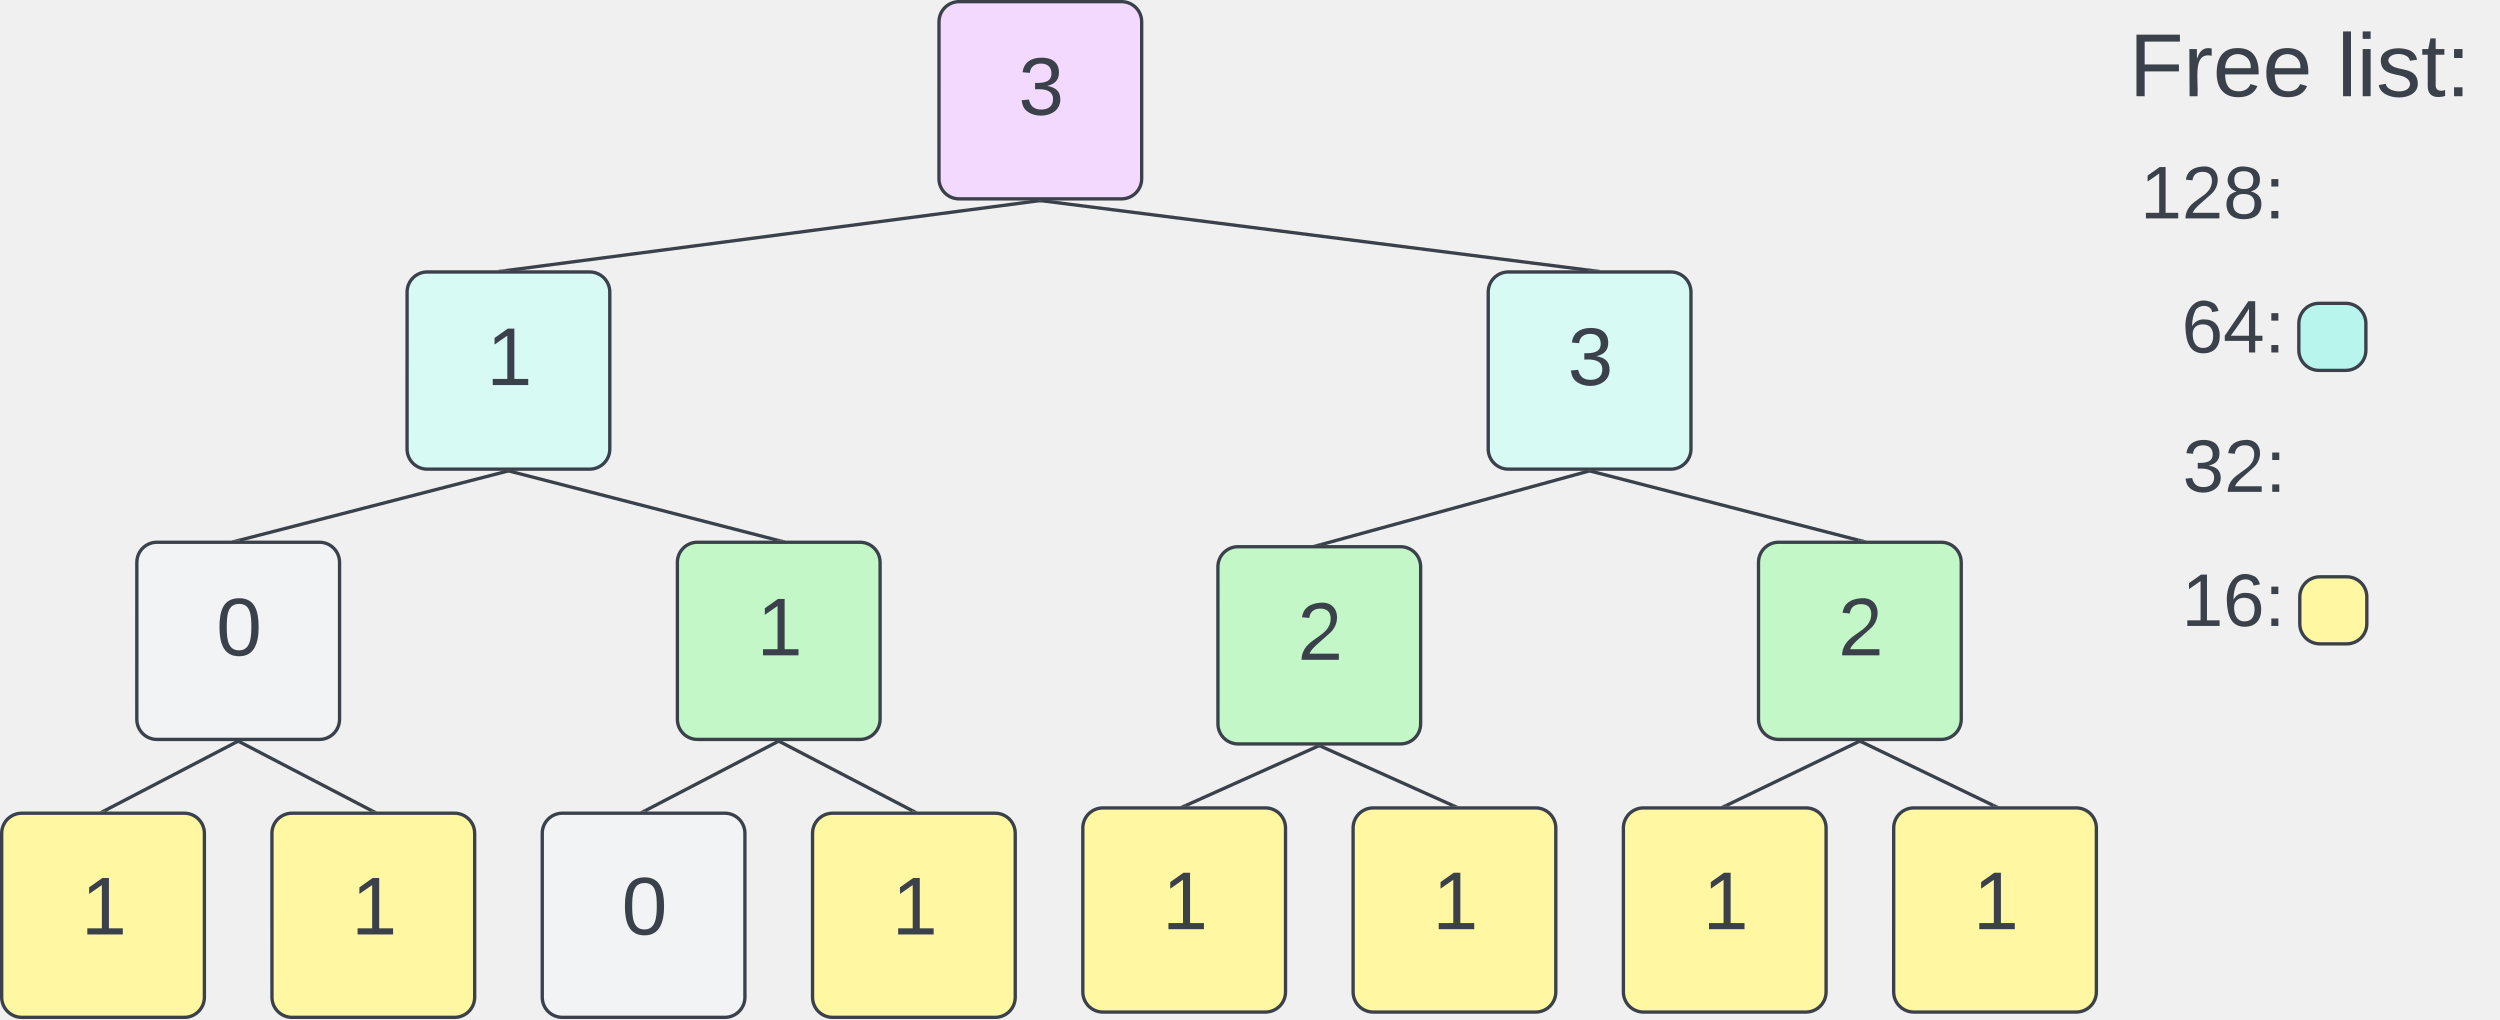
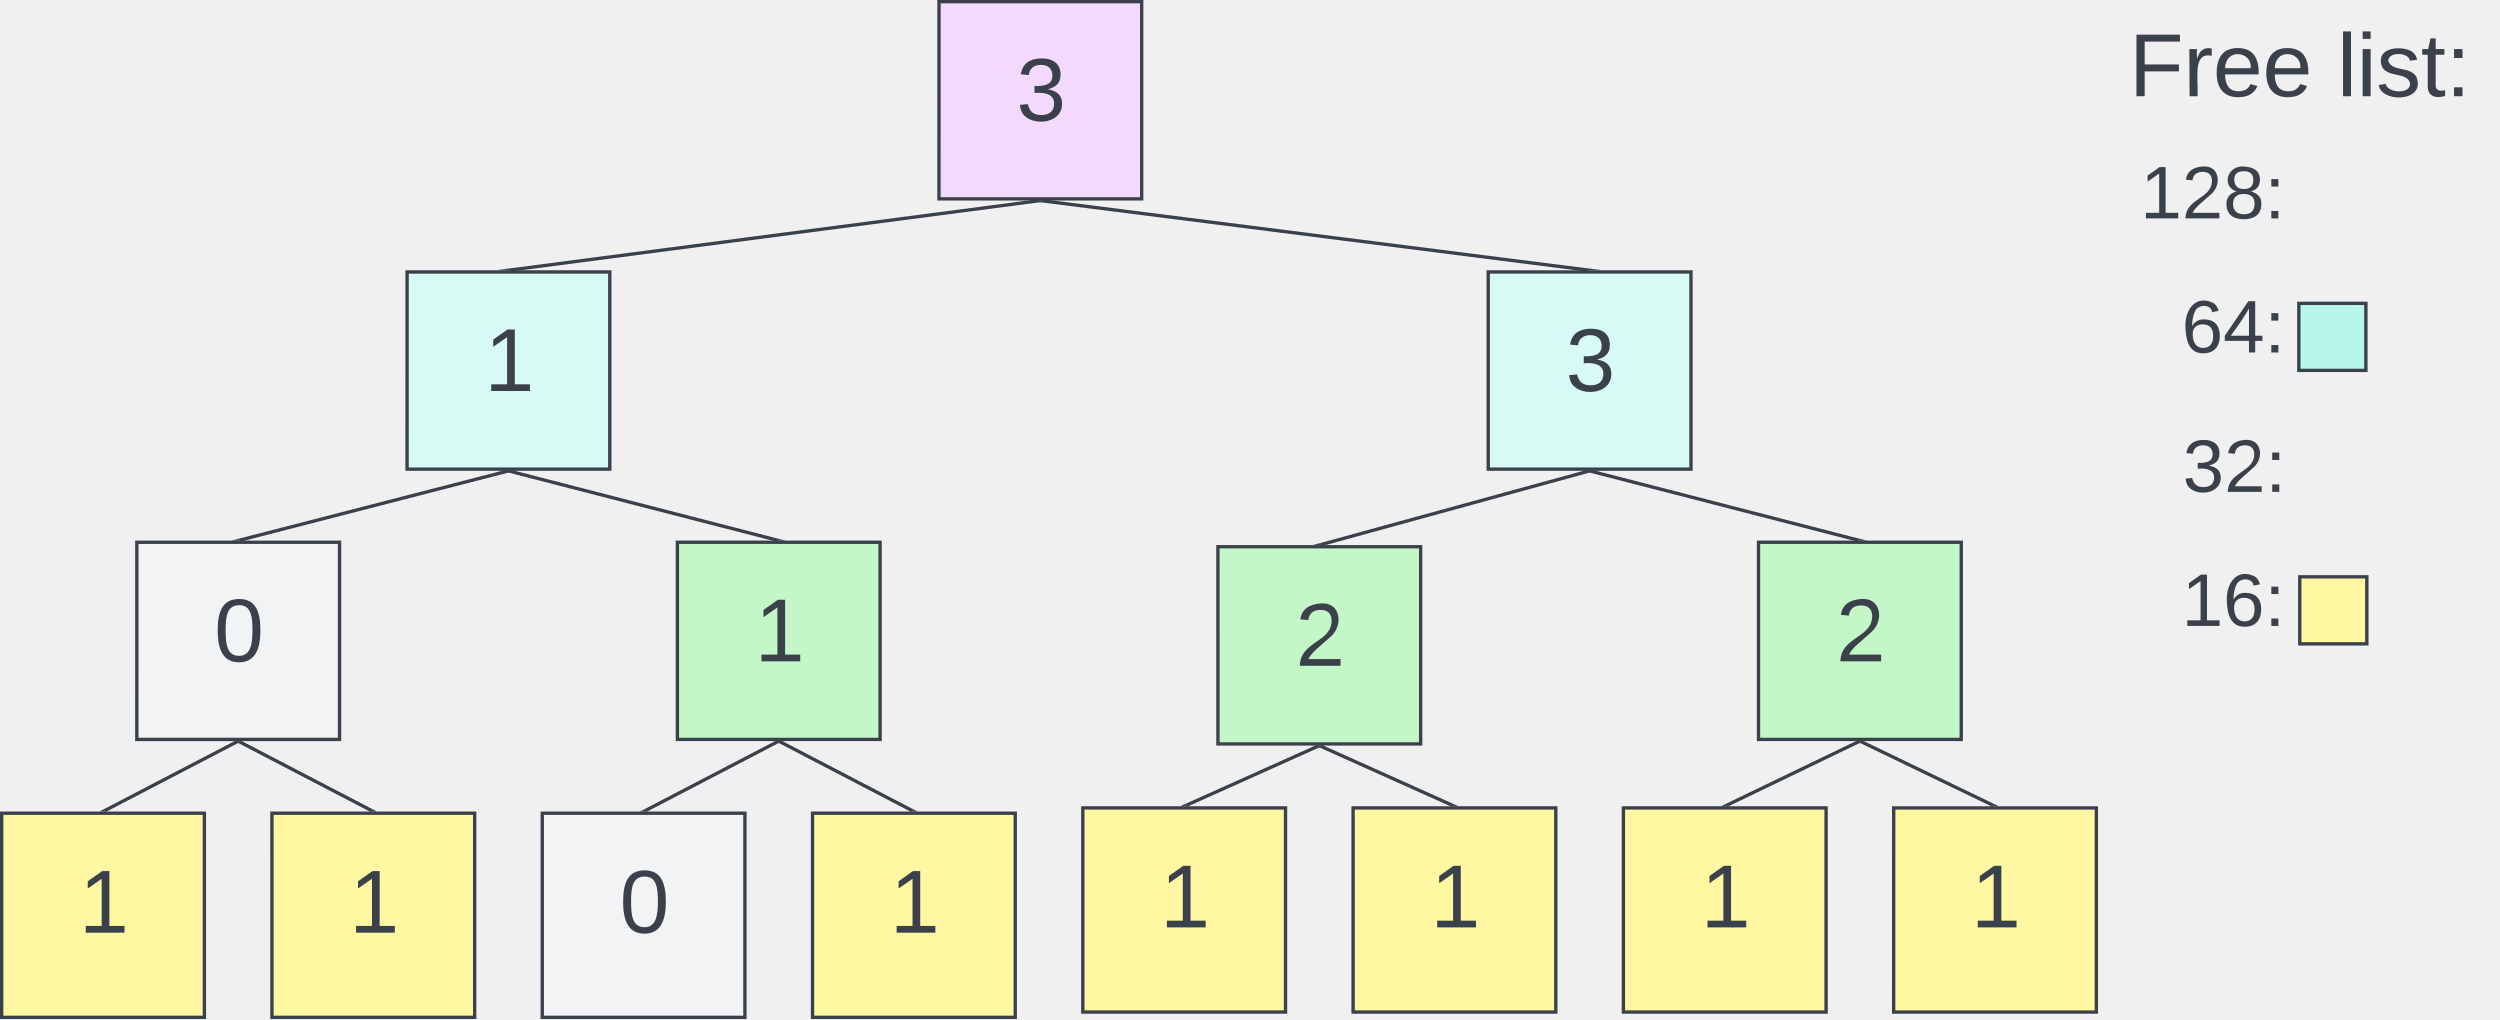
<svg xmlns="http://www.w3.org/2000/svg" xmlns:ns1="lucid" xmlns:xlink="http://www.w3.org/1999/xlink" width="745.79" height="303.99">
  <g transform="translate(-4796.778 383.4921)" ns1:page-tab-id="0_0">
-     <path d="M4837.6-215.73a6 6 0 0 1 6-6h48.47a6 6 0 0 1 6 6v46.82a6 6 0 0 1-6 6h-48.48a6 6 0 0 1-6-6z" stroke="#3a414a" fill="#f2f3f5" />
-     <use xlink:href="#a" transform="matrix(1,0,0,1,4849.593,-209.7323) translate(11.70988 21.74306)" />
-     <path d="M4797.28-134.9a6 6 0 0 1 6-6h48.47a6 6 0 0 1 6 6V-86a6 6 0 0 1-6 6h-48.47a6 6 0 0 1-6-6z" stroke="#3a414a" fill="#fff7a1" />
-     <use xlink:href="#b" transform="matrix(1,0,0,1,4809.278,-128.9081) translate(11.70988 24.18056)" />
-     <path d="M4877.9-134.9a6 6 0 0 1 6-6h48.48a6 6 0 0 1 6 6V-86a6 6 0 0 1-6 6h-48.47a6 6 0 0 1-6-6z" stroke="#3a414a" fill="#fff7a1" />
-     <use xlink:href="#b" transform="matrix(1,0,0,1,4889.908,-128.9081) translate(11.70988 24.18056)" />
-     <path d="M4958.54-134.9a6 6 0 0 1 6-6H5013a6 6 0 0 1 6 6V-86a6 6 0 0 1-6 6h-48.46a6 6 0 0 1-6-6z" stroke="#3a414a" fill="#f2f3f5" />
-     <use xlink:href="#a" transform="matrix(1,0,0,1,4970.538,-128.9081) translate(11.70988 24.18056)" />
-     <path d="M5039.17-134.9a6 6 0 0 1 6-6h48.47a6 6 0 0 1 6 6V-86a6 6 0 0 1-6 6h-48.47a6 6 0 0 1-6-6z" stroke="#3a414a" fill="#fff7a1" />
-     <use xlink:href="#b" transform="matrix(1,0,0,1,5051.168,-128.9081) translate(11.70988 24.18056)" />
-     <path d="M5119.8-136.48a6 6 0 0 1 6-6h48.47a6 6 0 0 1 6 6v48.9a6 6 0 0 1-6 6h-48.47a6 6 0 0 1-6-6z" stroke="#3a414a" fill="#fff7a1" />
-     <use xlink:href="#b" transform="matrix(1,0,0,1,5131.798,-130.4829) translate(11.70988 24.18056)" />
-     <path d="M5200.43-136.48a6 6 0 0 1 6-6h48.47a6 6 0 0 1 6 6v48.9a6 6 0 0 1-6 6h-48.47a6 6 0 0 1-6-6z" stroke="#3a414a" fill="#fff7a1" />
-     <use xlink:href="#b" transform="matrix(1,0,0,1,5212.428,-130.4829) translate(11.70988 24.18056)" />
-     <path d="M5281.06-136.48a6 6 0 0 1 6-6h48.47a6 6 0 0 1 6 6v48.9a6 6 0 0 1-6 6h-48.47a6 6 0 0 1-6-6z" stroke="#3a414a" fill="#fff7a1" />
-     <use xlink:href="#b" transform="matrix(1,0,0,1,5293.058,-130.4829) translate(11.70988 24.18056)" />
-     <path d="M5361.7-136.48a6 6 0 0 1 6-6h48.46a6 6 0 0 1 6 6v48.9a6 6 0 0 1-6 6h-48.47a6 6 0 0 1-6-6z" stroke="#3a414a" fill="#fff7a1" />
-     <use xlink:href="#b" transform="matrix(1,0,0,1,5373.688,-130.4829) translate(11.70988 24.18056)" />
-     <path d="M4998.85-215.73a6 6 0 0 1 6-6h48.47a6 6 0 0 1 6 6v46.82a6 6 0 0 1-6 6h-48.47a6 6 0 0 1-6-6z" stroke="#3a414a" fill="#c3f7c8" />
-     <use xlink:href="#b" transform="matrix(1,0,0,1,5010.853,-209.7323) translate(11.70988 21.74306)" />
-     <path d="M5160.1-214.4a6 6 0 0 1 6-6h48.48a6 6 0 0 1 6 6v46.83a6 6 0 0 1-6 6h-48.47a6 6 0 0 1-6-6z" stroke="#3a414a" fill="#c3f7c8" />
-     <use xlink:href="#c" transform="matrix(1,0,0,1,5172.113,-208.399) translate(11.70988 21.74306)" />
-     <path d="M5321.37-215.73a6 6 0 0 1 6-6h48.48a6 6 0 0 1 6 6v46.82a6 6 0 0 1-6 6h-48.48a6 6 0 0 1-6-6z" stroke="#3a414a" fill="#c3f7c8" />
-     <use xlink:href="#c" transform="matrix(1,0,0,1,5333.373,-209.7323) translate(11.70988 21.74306)" />
-     <path d="M4918.22-296.36a6 6 0 0 1 6-6h48.47a6 6 0 0 1 6 6v46.82a6 6 0 0 1-6 6h-48.48a6 6 0 0 1-6-6z" stroke="#3a414a" fill="#d7faf5" />
-     <use xlink:href="#b" transform="matrix(1,0,0,1,4930.223,-290.3622) translate(11.70988 21.74306)" />
-     <path d="M5240.74-296.36a6 6 0 0 1 6-6h48.48a6 6 0 0 1 6 6v46.82a6 6 0 0 1-6 6h-48.48a6 6 0 0 1-6-6z" stroke="#3a414a" fill="#d7faf5" />
-     <use xlink:href="#d" transform="matrix(1,0,0,1,5252.743,-290.3622) translate(11.70988 21.74306)" />
-     <path d="M5076.9-377a6 6 0 0 1 6-6h48.46a6 6 0 0 1 6 6v46.83a6 6 0 0 1-6 6h-48.47a6 6 0 0 1-6-6z" stroke="#3a414a" fill="#f4d9ff" />
-     <use xlink:href="#d" transform="matrix(1,0,0,1,5088.888,-370.9921) translate(11.70988 21.74306)" />
+     <path d="M4837.6-221.73h60.47v58.82h-60.48z" stroke="#3a414a" fill="#f2f3f5" />
+     <use xlink:href="#a" transform="matrix(1,0,0,1,4849.593,-209.7323) translate(11.09259 23.52083)" />
+     <path d="M4797.28-140.9h60.47V-80h-60.47z" stroke="#3a414a" fill="#fff7a1" />
+     <use xlink:href="#b" transform="matrix(1,0,0,1,4809.278,-128.9081) translate(11.09259 23.64583)" />
+     <path d="M4877.9-140.9h60.48V-80h-60.47z" stroke="#3a414a" fill="#fff7a1" />
+     <use xlink:href="#b" transform="matrix(1,0,0,1,4889.908,-128.9081) translate(11.09259 23.64583)" />
+     <path d="M4958.54-140.9H5019V-80h-60.46z" stroke="#3a414a" fill="#f2f3f5" />
+     <use xlink:href="#a" transform="matrix(1,0,0,1,4970.538,-128.9081) translate(11.09259 23.64583)" />
+     <path d="M5039.17-140.9h60.47V-80h-60.47z" stroke="#3a414a" fill="#fff7a1" />
+     <use xlink:href="#b" transform="matrix(1,0,0,1,5051.168,-128.9081) translate(11.09259 23.64583)" />
+     <path d="M5119.8-142.48h60.47v60.9h-60.47z" stroke="#3a414a" fill="#fff7a1" />
+     <use xlink:href="#b" transform="matrix(1,0,0,1,5131.798,-130.4829) translate(11.09259 23.64583)" />
+     <path d="M5200.43-142.48h60.47v60.9h-60.47z" stroke="#3a414a" fill="#fff7a1" />
+     <use xlink:href="#b" transform="matrix(1,0,0,1,5212.428,-130.4829) translate(11.09259 23.64583)" />
+     <path d="M5281.06-142.48h60.47v60.9h-60.47z" stroke="#3a414a" fill="#fff7a1" />
+     <use xlink:href="#b" transform="matrix(1,0,0,1,5293.058,-130.4829) translate(11.09259 23.64583)" />
+     <path d="M5361.7-142.48h60.46v60.9h-60.47z" stroke="#3a414a" fill="#fff7a1" />
+     <use xlink:href="#b" transform="matrix(1,0,0,1,5373.688,-130.4829) translate(11.09259 23.64583)" />
+     <path d="M4998.85-221.73h60.47v58.82h-60.47z" stroke="#3a414a" fill="#c3f7c8" />
+     <use xlink:href="#b" transform="matrix(1,0,0,1,5010.853,-209.7323) translate(11.09259 23.52083)" />
+     <path d="M5160.1-220.4h60.48v58.83h-60.47z" stroke="#3a414a" fill="#c3f7c8" />
+     <use xlink:href="#c" transform="matrix(1,0,0,1,5172.113,-208.399) translate(11.09259 23.52083)" />
+     <path d="M5321.37-221.73h60.48v58.82h-60.48z" stroke="#3a414a" fill="#c3f7c8" />
+     <use xlink:href="#c" transform="matrix(1,0,0,1,5333.373,-209.7323) translate(11.09259 23.52083)" />
+     <path d="M4918.22-302.36h60.47v58.82h-60.48z" stroke="#3a414a" fill="#d7faf5" />
+     <use xlink:href="#b" transform="matrix(1,0,0,1,4930.223,-290.3622) translate(11.09259 23.52083)" />
+     <path d="M5240.74-302.36h60.48v58.82h-60.48z" stroke="#3a414a" fill="#d7faf5" />
+     <use xlink:href="#d" transform="matrix(1,0,0,1,5252.743,-290.3622) translate(11.09259 23.52083)" />
+     <path d="M5076.9-383h60.46v58.83h-60.47z" stroke="#3a414a" fill="#f4d9ff" />
+     <use xlink:href="#d" transform="matrix(1,0,0,1,5088.888,-370.9921) translate(11.09259 23.52083)" />
    <path d="M4867.4-162.18l-39.44 20.54" stroke="#3a414a" fill="none" />
    <path d="M4867.6-161.75l-.35-.66h1.6zM4828.1-141.4h-1.6l1.25-.67z" stroke="#3a414a" stroke-width=".05" fill="#3a414a" />
    <path d="M4868.27-162.18l39.43 20.54" stroke="#3a414a" fill="none" />
    <path d="M4868.06-161.75l-1.26-.66h1.6zM4909.17-141.4h-1.6l.34-.67z" stroke="#3a414a" stroke-width=".05" fill="#3a414a" />
    <path d="M5028.65-162.18l-39.43 20.54" stroke="#3a414a" fill="none" />
    <path d="M5028.85-161.75l-.34-.66h1.62zM4989.35-141.4h-1.6l1.26-.67z" stroke="#3a414a" stroke-width=".05" fill="#3a414a" />
    <path d="M5029.53-162.18l39.43 20.54" stroke="#3a414a" fill="none" />
    <path d="M5029.32-161.75l-1.26-.66h1.6zM5070.43-141.4h-1.6l.34-.67z" stroke="#3a414a" stroke-width=".05" fill="#3a414a" />
    <path d="M5189.9-160.87l-39.4 17.68" stroke="#3a414a" fill="none" />
    <path d="M5190.08-160.43l-.3-.64h1.73zM5150.6-142.98h-1.73l1.44-.65z" stroke="#3a414a" stroke-width=".05" fill="#3a414a" />
    <path d="M5190.8-160.87l39.4 17.68" stroke="#3a414a" fill="none" />
    <path d="M5190.62-160.43l-1.43-.64h1.7zM5231.82-142.98h-1.72l.3-.65z" stroke="#3a414a" stroke-width=".05" fill="#3a414a" />
    <path d="M5351.16-162.2l-39.42 19" stroke="#3a414a" fill="none" />
    <path d="M5351.35-161.76l-.3-.65h1.65zM5311.86-142.98h-1.66l1.35-.65z" stroke="#3a414a" stroke-width=".05" fill="#3a414a" />
    <path d="M5352.06-162.2l39.4 19" stroke="#3a414a" fill="none" />
    <path d="M5351.86-161.76l-1.34-.65h1.66zM5393.02-142.98h-1.67l.32-.65z" stroke="#3a414a" stroke-width=".05" fill="#3a414a" />
    <path d="M4947.98-242.9l-79.67 20.54" stroke="#3a414a" fill="none" />
    <path d="M4948.08-242.45l-.15-.6h2.43zM4868.36-222.23h-2.43l2.28-.6z" stroke="#3a414a" stroke-width=".05" fill="#3a414a" />
    <path d="M4948.94-242.9l79.66 20.54" stroke="#3a414a" fill="none" />
    <path d="M4948.84-242.45l-2.28-.6h2.43zM5031-222.23h-2.44l.15-.6z" stroke="#3a414a" stroke-width=".05" fill="#3a414a" />
    <path d="M5270.5-242.9l-79.67 21.87" stroke="#3a414a" fill="none" />
    <path d="M5270.6-242.44l-.15-.6h2.32zM5190.88-220.9h-2.32l2.16-.6z" stroke="#3a414a" stroke-width=".05" fill="#3a414a" />
    <path d="M5271.46-242.9l79.66 20.54" stroke="#3a414a" fill="none" />
    <path d="M5271.36-242.45l-2.28-.6h2.43zM5353.5-222.23h-2.42l.15-.6z" stroke="#3a414a" stroke-width=".05" fill="#3a414a" />
    <path d="M5106.63-323.6l-157.68 20.67" stroke="#3a414a" fill="none" />
    <path d="M5110.16-323.6l-3.48.47-.07-.54h3.55zM4948.98-302.86h-3.55v-.08l3.48-.46z" stroke="#3a414a" stroke-width=".05" fill="#3a414a" />
    <path d="M5107.62-323.6l162.86 20.68" stroke="#3a414a" fill="none" />
-     <path d="M5107.57-323.13l-3.48-.44v-.1h3.54zM5274.02-302.95l-.02.1h-3.54l.07-.55z" stroke="#3a414a" stroke-width=".05" fill="#3a414a" />
-     <path d="M5422.36-377a6 6 0 0 1 6-6h108.2a6 6 0 0 1 6 6v28a6 6 0 0 1-6 6h-108.2a6 6 0 0 1-6-6z" stroke="#000" stroke-opacity="0" fill="#fff" fill-opacity="0" />
+     <path d="M5107.57-323.13l-3.48-.44v-.1h3.54zM5274.02-302.96l-.02.1h-3.54l.07-.54z" stroke="#3a414a" stroke-width=".05" fill="#3a414a" />
+     <path d="M5422.36-383h120.2v40h-120.2z" stroke="#000" stroke-opacity="0" fill="#fff" fill-opacity="0" />
    <use xlink:href="#e" transform="matrix(1,0,0,1,5427.362,-377.9921) translate(4.537037 23.20833)" />
    <use xlink:href="#f" transform="matrix(1,0,0,1,5427.362,-377.9921) translate(66.61111 23.20833)" />
-     <path d="M5422.5-297a6 6 0 0 1 6-6h48.06a6 6 0 0 1 6 6v28a6 6 0 0 1-6 6h-48.07a6 6 0 0 1-6-6z" stroke="#000" stroke-opacity="0" fill="#fff" fill-opacity="0" />
+     <path d="M5422.5-303h60.06v40h-60.07z" stroke="#000" stroke-opacity="0" fill="#fff" fill-opacity="0" />
    <use xlink:href="#g" transform="matrix(1,0,0,1,5427.489,-297.9921) translate(20.1358 19.65278)" />
-     <path d="M5422.76-255.42a6 6 0 0 1 6-6h48.07a6 6 0 0 1 6 6v28a6 6 0 0 1-6 6h-48.07a6 6 0 0 1-6-6z" stroke="#000" stroke-opacity="0" fill="#fff" fill-opacity="0" />
+     <path d="M5422.76-261.42h60.07v40h-60.07z" stroke="#000" stroke-opacity="0" fill="#fff" fill-opacity="0" />
    <use xlink:href="#h" transform="matrix(1,0,0,1,5427.76,-256.4173) translate(20.1358 19.65278)" />
-     <path d="M5422.5-215.42a6 6 0 0 1 6-6h48.06a6 6 0 0 1 6 6v28a6 6 0 0 1-6 6h-48.07a6 6 0 0 1-6-6z" stroke="#000" stroke-opacity="0" fill="#fff" fill-opacity="0" />
+     <path d="M5422.5-221.42h60.06v40h-60.07z" stroke="#000" stroke-opacity="0" fill="#fff" fill-opacity="0" />
    <use xlink:href="#i" transform="matrix(1,0,0,1,5427.489,-216.4173) translate(20.1358 19.65278)" />
-     <path d="M5482.56-287a6 6 0 0 1 6-6h8a6 6 0 0 1 6 6v8a6 6 0 0 1-6 6h-8a6 6 0 0 1-6-6z" stroke="#3a414a" fill="#b8f5ed" />
-     <path d="M5482.84-205.42a6 6 0 0 1 6-6h8a6 6 0 0 1 6 6v8a6 6 0 0 1-6 6h-8a6 6 0 0 1-6-6z" stroke="#3a414a" fill="#fff7a1" />
-     <path d="M5422.5-337a6 6 0 0 1 6-6h48.06a6 6 0 0 1 6 6v28a6 6 0 0 1-6 6h-48.07a6 6 0 0 1-6-6z" stroke="#000" stroke-opacity="0" fill="#fff" fill-opacity="0" />
+     <path d="M5482.56-293h20v20h-20z" stroke="#3a414a" fill="#b8f5ed" />
+     <path d="M5482.84-211.42h20v20h-20z" stroke="#3a414a" fill="#fff7a1" />
+     <path d="M5422.5-343h60.06v40h-60.07z" stroke="#000" stroke-opacity="0" fill="#fff" fill-opacity="0" />
    <use xlink:href="#j" transform="matrix(1,0,0,1,5427.489,-337.9921) translate(7.790123 19.65278)" />
    <defs>
      <path fill="#3a414a" d="M101-251c68 0 85 55 85 127S166 4 100 4C33 4 14-52 14-124c0-73 17-127 87-127zm-1 229c47 0 54-49 54-102s-4-102-53-102c-51 0-55 48-55 102 0 53 5 102 54 102" id="k" />
-       <use transform="matrix(0.06790123,0,0,0.06790123,0,0)" xlink:href="#k" id="a" />
+       <use transform="matrix(0.07407407,0,0,0.07407407,0,0)" xlink:href="#k" id="a" />
      <path fill="#3a414a" d="M27 0v-27h64v-190l-56 39v-29l58-41h29v221h61V0H27" id="l" />
-       <use transform="matrix(0.06790123,0,0,0.06790123,0,0)" xlink:href="#l" id="b" />
+       <use transform="matrix(0.07407407,0,0,0.07407407,0,0)" xlink:href="#l" id="b" />
      <path fill="#3a414a" d="M101-251c82-7 93 87 43 132L82-64C71-53 59-42 53-27h129V0H18c2-99 128-94 128-182 0-28-16-43-45-43s-46 15-49 41l-32-3c6-41 34-60 81-64" id="m" />
-       <use transform="matrix(0.06790123,0,0,0.06790123,0,0)" xlink:href="#m" id="c" />
+       <use transform="matrix(0.07407407,0,0,0.07407407,0,0)" xlink:href="#m" id="c" />
      <path fill="#3a414a" d="M126-127c33 6 58 20 58 59 0 88-139 92-164 29-3-8-5-16-6-25l32-3c6 27 21 44 54 44 32 0 52-15 52-46 0-38-36-46-79-43v-28c39 1 72-4 72-42 0-27-17-43-46-43-28 0-47 15-49 41l-32-3c6-42 35-63 81-64 48-1 79 21 79 65 0 36-21 52-52 59" id="n" />
-       <use transform="matrix(0.06790123,0,0,0.06790123,0,0)" xlink:href="#n" id="d" />
+       <use transform="matrix(0.07407407,0,0,0.07407407,0,0)" xlink:href="#n" id="d" />
      <path fill="#3a414a" d="M63-220v92h138v28H63V0H30v-248h175v28H63" id="o" />
      <path fill="#3a414a" d="M114-163C36-179 61-72 57 0H25l-1-190h30c1 12-1 29 2 39 6-27 23-49 58-41v29" id="p" />
      <path fill="#3a414a" d="M100-194c63 0 86 42 84 106H49c0 40 14 67 53 68 26 1 43-12 49-29l28 8c-11 28-37 45-77 45C44 4 14-33 15-96c1-61 26-98 85-98zm52 81c6-60-76-77-97-28-3 7-6 17-6 28h103" id="q" />
      <g id="e">
        <use transform="matrix(0.07407407,0,0,0.07407407,0,0)" xlink:href="#o" />
        <use transform="matrix(0.07407407,0,0,0.07407407,16.22222,0)" xlink:href="#p" />
        <use transform="matrix(0.07407407,0,0,0.07407407,25.03704,0)" xlink:href="#q" />
        <use transform="matrix(0.07407407,0,0,0.07407407,39.85185,0)" xlink:href="#q" />
      </g>
      <path fill="#3a414a" d="M24 0v-261h32V0H24" id="r" />
      <path fill="#3a414a" d="M24-231v-30h32v30H24zM24 0v-190h32V0H24" id="s" />
      <path fill="#3a414a" d="M135-143c-3-34-86-38-87 0 15 53 115 12 119 90S17 21 10-45l28-5c4 36 97 45 98 0-10-56-113-15-118-90-4-57 82-63 122-42 12 7 21 19 24 35" id="t" />
      <path fill="#3a414a" d="M59-47c-2 24 18 29 38 22v24C64 9 27 4 27-40v-127H5v-23h24l9-43h21v43h35v23H59v120" id="u" />
      <path fill="#3a414a" d="M33-154v-36h34v36H33zM33 0v-36h34V0H33" id="v" />
      <g id="f">
        <use transform="matrix(0.07407407,0,0,0.07407407,0,0)" xlink:href="#r" />
        <use transform="matrix(0.07407407,0,0,0.07407407,5.851852,0)" xlink:href="#s" />
        <use transform="matrix(0.07407407,0,0,0.07407407,11.7037,0)" xlink:href="#t" />
        <use transform="matrix(0.07407407,0,0,0.07407407,25.03704,0)" xlink:href="#u" />
        <use transform="matrix(0.07407407,0,0,0.07407407,32.44444,0)" xlink:href="#v" />
      </g>
      <path fill="#3a414a" d="M110-160c48 1 74 30 74 79 0 53-28 85-80 85-65 0-83-55-86-122-5-90 50-162 133-122 14 7 22 21 27 39l-31 6c-5-40-67-38-82-6-9 19-15 44-15 74 11-20 30-34 60-33zm-7 138c34 0 49-23 49-58s-16-56-50-56c-29 0-50 16-49 49 1 36 15 65 50 65" id="w" />
      <path fill="#3a414a" d="M155-56V0h-30v-56H8v-25l114-167h33v167h35v25h-35zm-30-156c-27 46-58 90-88 131h88v-131" id="x" />
      <g id="g">
        <use transform="matrix(0.0617284,0,0,0.0617284,0,0)" xlink:href="#w" />
        <use transform="matrix(0.0617284,0,0,0.0617284,12.34568,0)" xlink:href="#x" />
        <use transform="matrix(0.0617284,0,0,0.0617284,24.69136,0)" xlink:href="#v" />
      </g>
      <g id="h">
        <use transform="matrix(0.0617284,0,0,0.0617284,0,0)" xlink:href="#n" />
        <use transform="matrix(0.0617284,0,0,0.0617284,12.34568,0)" xlink:href="#m" />
        <use transform="matrix(0.0617284,0,0,0.0617284,24.69136,0)" xlink:href="#v" />
      </g>
      <g id="i">
        <use transform="matrix(0.0617284,0,0,0.0617284,0,0)" xlink:href="#l" />
        <use transform="matrix(0.0617284,0,0,0.0617284,12.34568,0)" xlink:href="#w" />
        <use transform="matrix(0.0617284,0,0,0.0617284,24.69136,0)" xlink:href="#v" />
      </g>
      <path fill="#3a414a" d="M134-131c28 9 52 24 51 62-1 50-34 73-85 73S17-19 16-69c0-36 21-54 49-61-75-25-45-126 34-121 46 3 78 18 79 63 0 33-17 51-44 57zm-34-11c31 1 46-15 46-44 0-28-17-43-47-42-29 0-46 13-45 42 1 28 16 44 46 44zm1 122c35 0 51-18 51-52 0-30-18-46-53-46-33 0-51 17-51 47 0 34 19 51 53 51" id="y" />
      <g id="j">
        <use transform="matrix(0.0617284,0,0,0.0617284,0,0)" xlink:href="#l" />
        <use transform="matrix(0.0617284,0,0,0.0617284,12.34568,0)" xlink:href="#m" />
        <use transform="matrix(0.0617284,0,0,0.0617284,24.69136,0)" xlink:href="#y" />
        <use transform="matrix(0.0617284,0,0,0.0617284,37.03704,0)" xlink:href="#v" />
      </g>
    </defs>
  </g>
</svg>
